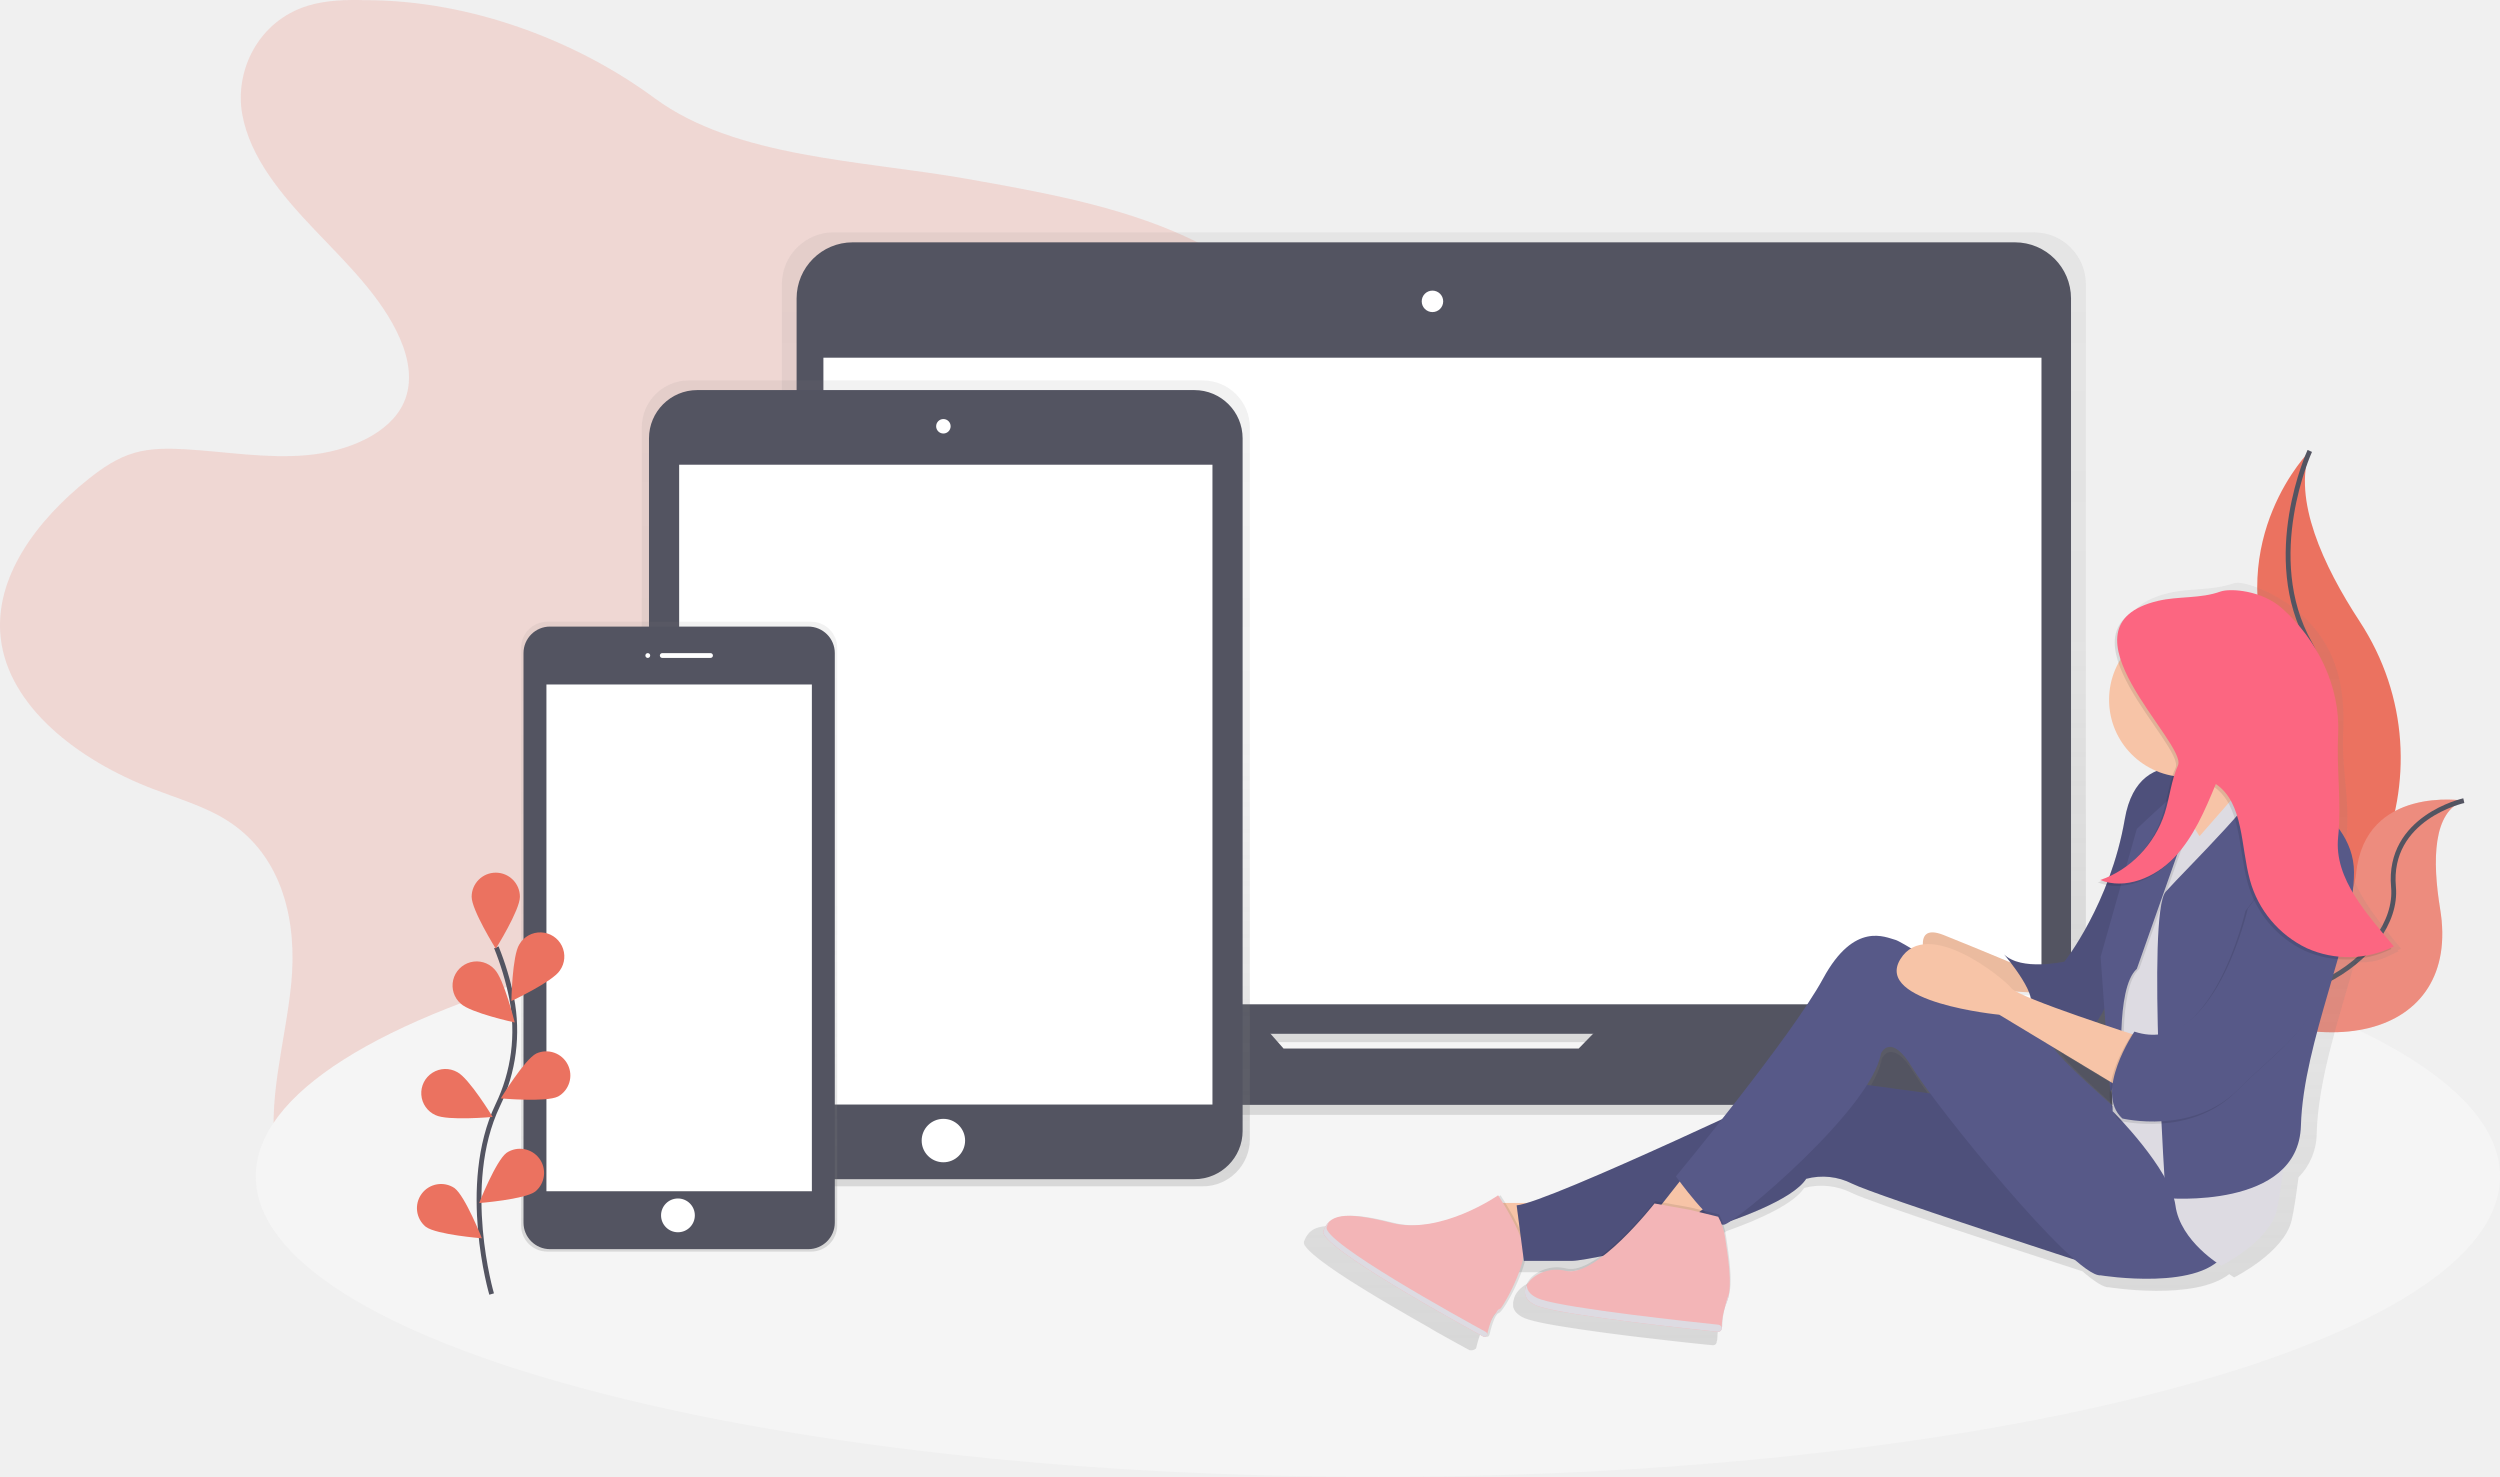
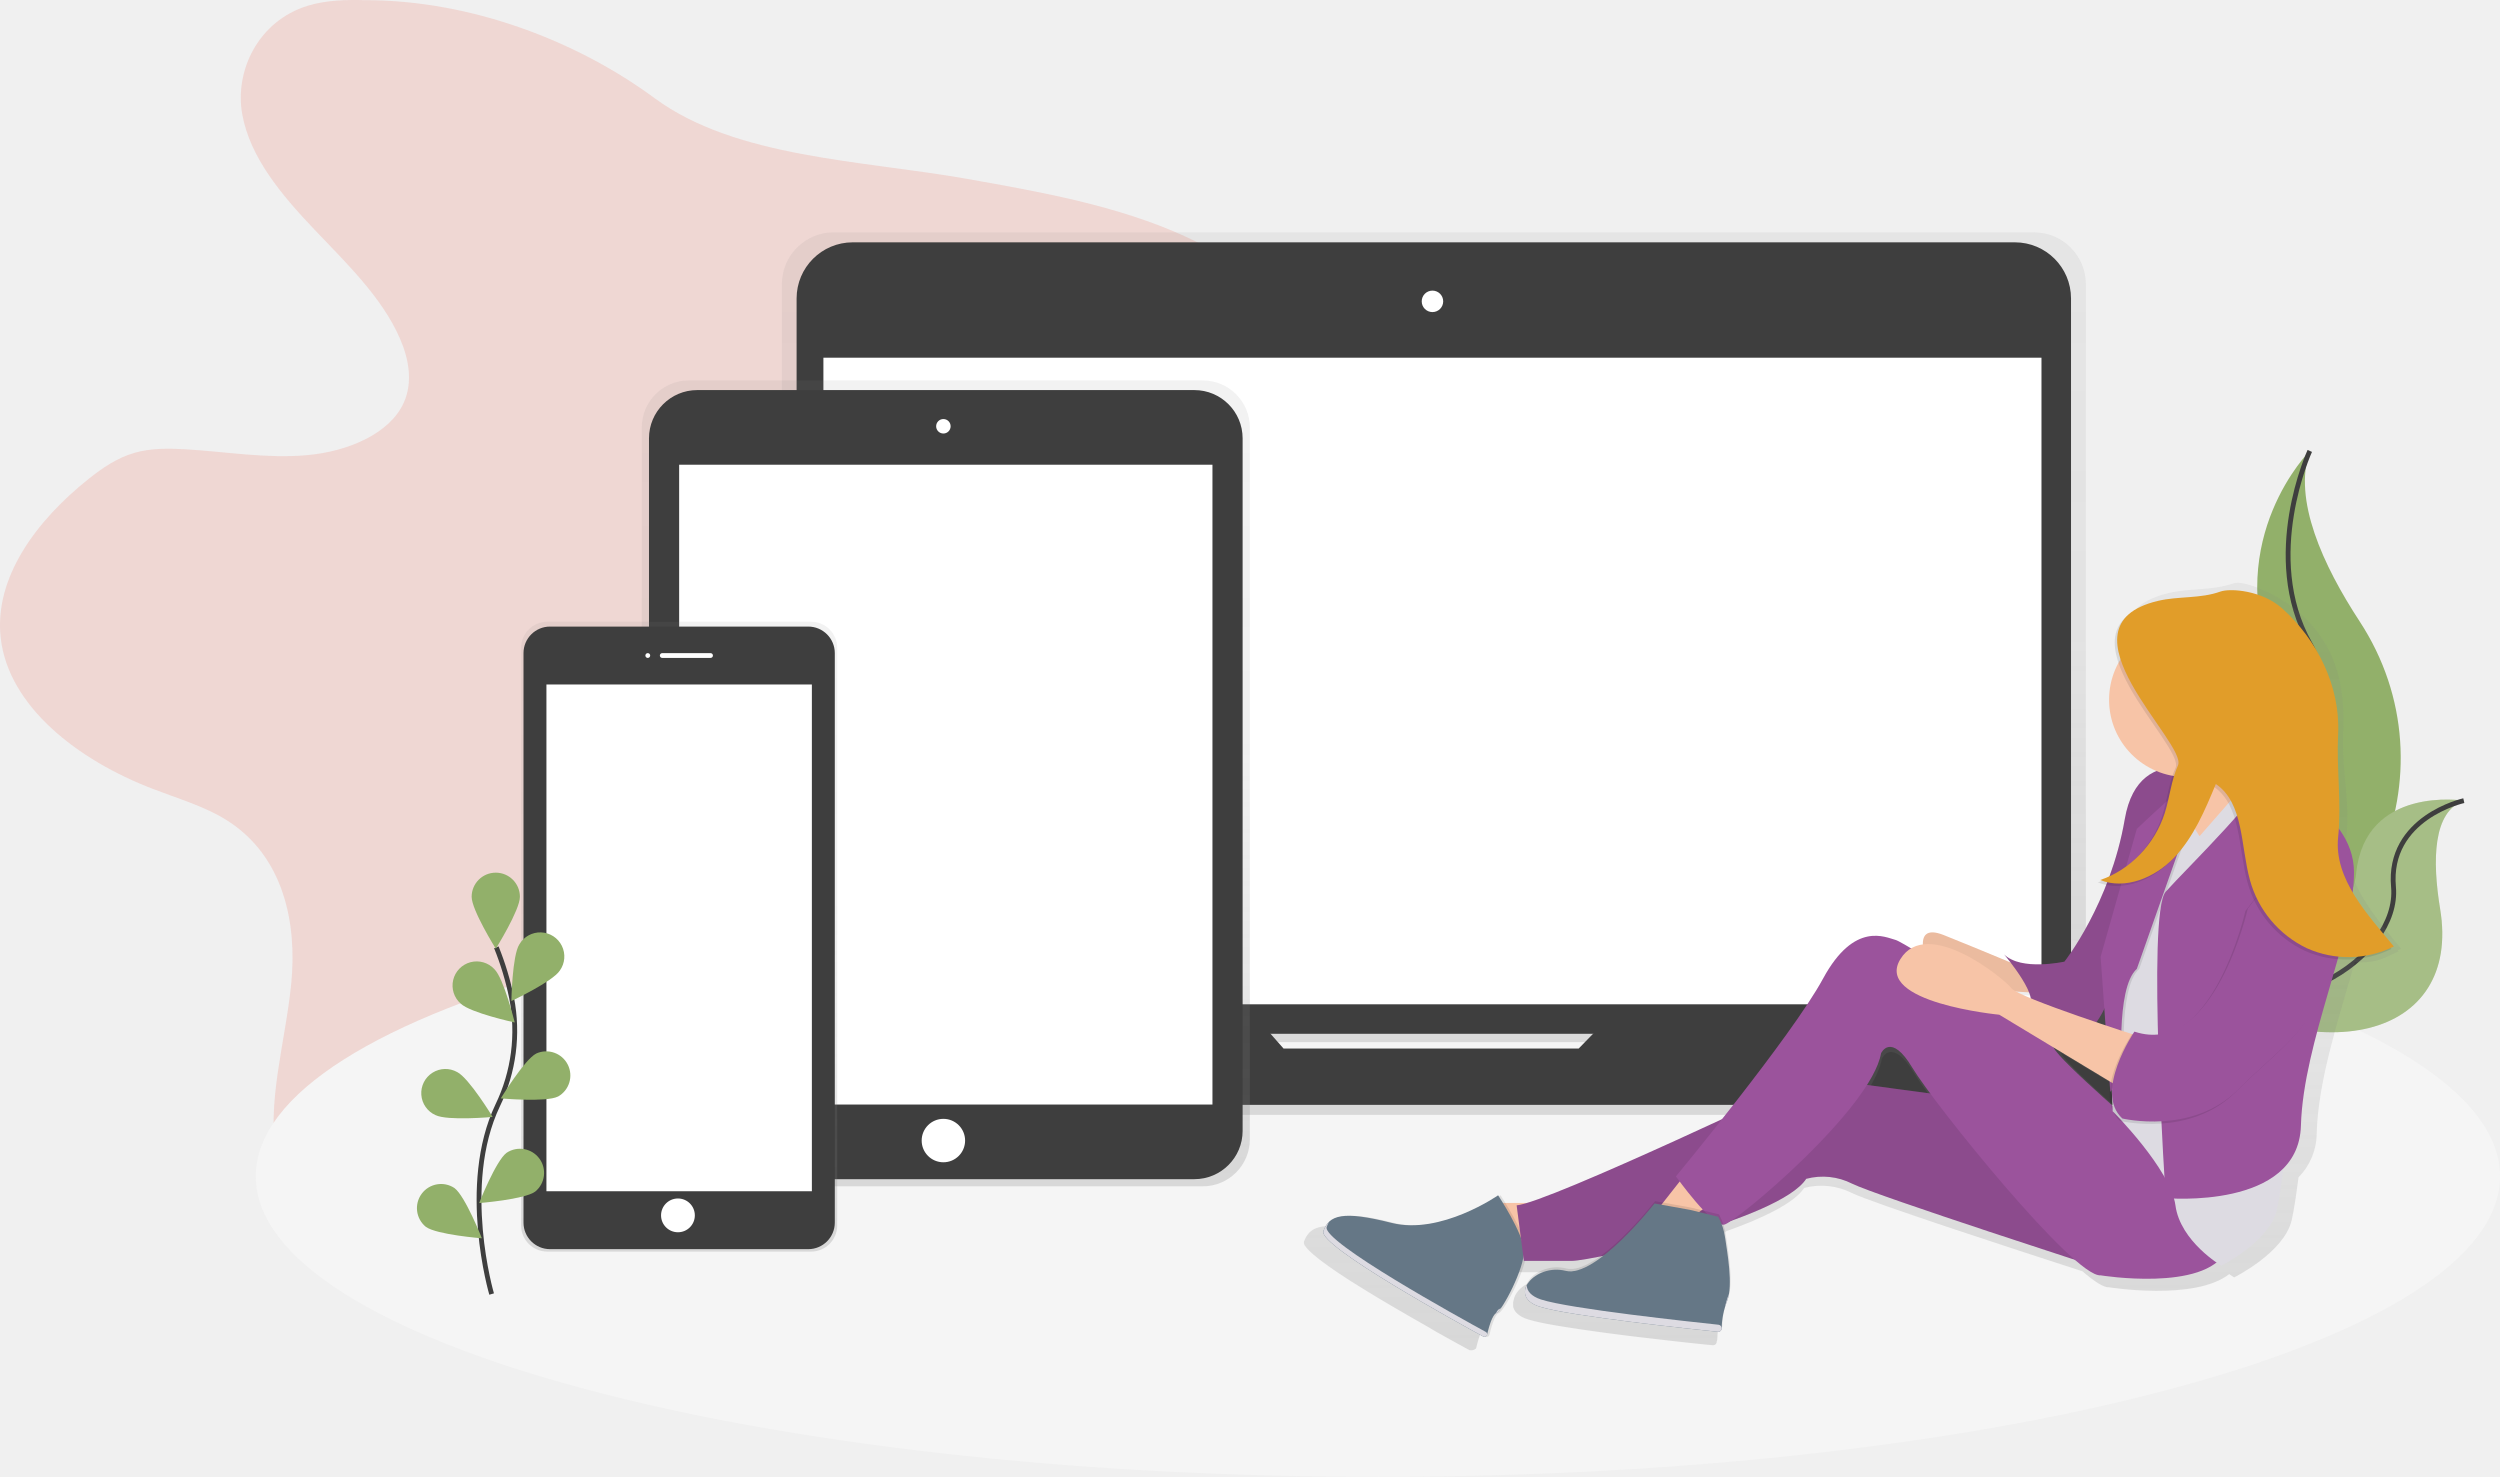
<svg xmlns="http://www.w3.org/2000/svg" xmlns:xlink="http://www.w3.org/1999/xlink" id="0315a8ac-3017-4957-93c4-92e478eebb20" data-name="Layer 1" width="1036" height="612" viewBox="0 0 1036 612">
  <defs>
    <linearGradient id="deacd444-d5db-4c24-9492-02e57292be3c" x1="675.05" y1="606.02" x2="675.05" y2="240.27" gradientUnits="userSpaceOnUse">
      <stop offset="0" stop-color="gray" stop-opacity="0.25" />
      <stop offset="0.54" stop-color="gray" stop-opacity="0.12" />
      <stop offset="1" stop-color="gray" stop-opacity="0.1" />
    </linearGradient>
    <linearGradient id="a1de9c2c-a914-4f57-a703-6b671b828453" x1="473.94" y1="635.65" x2="473.94" y2="301.65" xlink:href="#deacd444-d5db-4c24-9492-02e57292be3c" />
    <linearGradient id="33ead0d0-8f65-4117-bca2-44ecb419ecb0" x1="363.44" y1="662.65" x2="363.44" y2="401.65" xlink:href="#deacd444-d5db-4c24-9492-02e57292be3c" />
    <linearGradient id="9a5964b5-9011-4675-8f60-8033350848c0" x1="849.68" y1="703.66" x2="849.68" y2="385.5" xlink:href="#deacd444-d5db-4c24-9492-02e57292be3c" />
  </defs>
  <path d="M233.4,144.07c-8.06-.23-16.32,0-23.88,2.32-20.57,6.32-30.32,27-27.15,44.87s16.21,33.44,29.74,47.67,28.19,28.3,35.61,45.31c3.7,8.49,5.43,18,1.67,26.48-5.8,13.07-23.29,20.37-40.08,21.89s-33.65-1.44-50.5-2.43c-7.07-.41-14.34-.46-21,1.45-7.31,2.08-13.4,6.33-19,10.76-21.85,17.38-39.34,41.09-36.51,66,3.2,28.23,31.74,50.54,63,62.51,10.35,4,21.3,7.18,30.41,12.84,24,14.93,29.39,42.93,27,67.64s-10.53,49.45-6,73.94c5.33,28.49,28.92,54.23,60.74,66.25,28.35,10.71,63.83,10,89-5.11,12.27-7.38,21.55-17.63,29.62-28.23a227.74,227.74,0,0,0,29.45-51c3.51-8.49,6.81-17.62,15-23.52,5-3.63,11.48-5.66,17.89-7.24,19.32-4.76,39.67-6.06,59.17-10.3S536.7,554,547.3,539.9c15-20,8-45.62,8.07-69.14.12-53.66,39.11-101.69,53.5-154,4.7-17.09,6.45-36-4.05-51.25-7.13-10.35-19.16-17.82-31.8-23.59-27.81-12.69-59.42-18.34-90.51-23.84-43.21-7.64-95.68-8.63-129.17-33.35C321.2,161,277.23,144.07,233.4,144.07Z" transform="translate(-82 -144)" fill="#eb7260" opacity="0.2" />
  <ellipse cx="571" cy="487.48" rx="465" ry="124.52" fill="#f5f5f5" />
-   <path d="M1039.18,330.86s-35.83,35.83-15.6,89S988.9,561.45,988.9,561.45s.59-.09,1.68-.28c73.59-13,110.16-97.16,69.24-159.69C1044.61,378.24,1032.12,351,1039.18,330.86Z" transform="translate(-82 -144)" fill="#eb7260" />
-   <path d="M1039.18,330.86s-20.23,43.92,0,79.75S1042.65,547,988.9,561.45" transform="translate(-82 -144)" fill="none" stroke="#535461" stroke-miterlimit="10" stroke-width="2" />
-   <path d="M1103,475.79s-40.89-6.51-44.61,30.13-78.62,41.72-78.62,41.72l1.4.93c61.84,40.59,121,25.86,112-28C1089.9,500.49,1090.17,480.36,1103,475.79Z" transform="translate(-82 -144)" fill="#eb7260" />
+   <path d="M1039.18,330.86s-35.83,35.83-15.6,89S988.9,561.45,988.9,561.45s.59-.09,1.68-.28c73.59-13,110.16-97.16,69.24-159.69C1044.61,378.24,1032.12,351,1039.18,330.86Z" transform="translate(-82 -144)" fill="#92b06a" />
+   <path d="M1039.18,330.86s-20.23,43.92,0,79.75S1042.65,547,988.9,561.45" transform="translate(-82 -144)" fill="none" stroke="#3e3e3e" stroke-miterlimit="10" stroke-width="2" />
+   <path d="M1103,475.79s-40.89-6.51-44.61,30.13-78.62,41.72-78.62,41.72l1.4.93c61.84,40.59,121,25.86,112-28C1089.9,500.49,1090.17,480.36,1103,475.79Z" transform="translate(-82 -144)" fill="#92b06a" />
  <path d="M1103,475.79s-40.89-6.51-44.61,30.13-78.62,41.72-78.62,41.72l1.4.93c61.84,40.59,121,25.86,112-28C1089.9,500.49,1090.17,480.36,1103,475.79Z" transform="translate(-82 -144)" fill="#f5f5f5" opacity="0.2" />
-   <path d="M1103,475.79s-31.74,7-29.13,35.82-47.13,63.45-94.1,36" transform="translate(-82 -144)" fill="none" stroke="#535461" stroke-miterlimit="10" stroke-width="2" />
+   <path d="M1103,475.79s-31.74,7-29.13,35.82-47.13,63.45-94.1,36" transform="translate(-82 -144)" fill="none" stroke="#3e3e3e" stroke-miterlimit="10" stroke-width="2" />
  <path d="M1008.37,563.92H944.13a21.42,21.42,0,0,0,2.24-9.57V261.79a21.51,21.51,0,0,0-21.51-21.51H427.52A21.51,21.51,0,0,0,406,261.79V554.36a21.42,21.42,0,0,0,2.24,9.57H341.73a5.69,5.69,0,0,0-5.69,5.69v4.59A31.82,31.82,0,0,0,367.86,606H982.24a31.82,31.82,0,0,0,31.82-31.82v-4.59A5.69,5.69,0,0,0,1008.37,563.92Zm-395.89,18.2L607,575.87H743.72l-6.1,6.26Z" transform="translate(-82 -144)" fill="url(#deacd444-d5db-4c24-9492-02e57292be3c)" />
-   <rect x="330.11" y="100.42" width="528.12" height="327.99" rx="23.26" ry="23.26" fill="#535461" />
+   <rect x="330.11" y="100.42" width="528.12" height="327.99" rx="23.26" ry="23.26" fill="#3e3e3e" />
  <rect x="341.22" y="148.23" width="504.77" height="267.95" fill="#fff" />
  <circle cx="593.61" cy="124.88" r="4.45" fill="#fff" />
-   <path d="M753.55,560.73,736.2,578.52H613.9l-15.67-17.79H349.29a5.56,5.56,0,0,0-5.56,5.56v4.48a31.1,31.1,0,0,0,31.1,31.1H975.28a31.1,31.1,0,0,0,31.1-31.1v-4.48a5.56,5.56,0,0,0-5.56-5.56Z" transform="translate(-82 -144)" fill="#535461" />
+   <path d="M753.55,560.73,736.2,578.52H613.9l-15.67-17.79H349.29a5.56,5.56,0,0,0-5.56,5.56v4.48a31.1,31.1,0,0,0,31.1,31.1H975.28a31.1,31.1,0,0,0,31.1-31.1v-4.48a5.56,5.56,0,0,0-5.56-5.56Z" transform="translate(-82 -144)" fill="#3e3e3e" />
  <path d="M580.41,301.65H367.48a19.51,19.51,0,0,0-19.53,19.48v295a19.51,19.51,0,0,0,19.53,19.48H580.41a19.51,19.51,0,0,0,19.53-19.48v-295A19.51,19.51,0,0,0,580.41,301.65Z" transform="translate(-82 -144)" fill="url(#a1de9c2c-a914-4f57-a703-6b671b828453)" />
-   <rect x="268.94" y="161.65" width="246" height="327" rx="20" ry="20" fill="#535461" />
+   <rect x="268.94" y="161.65" width="246" height="327" rx="20" ry="20" fill="#3e3e3e" />
  <rect x="281.44" y="192.58" width="221" height="265.14" fill="#fff" />
  <circle cx="390.94" cy="176.65" r="3" fill="#fff" />
  <circle cx="390.94" cy="472.65" r="9" fill="#fff" />
  <path d="M418.11,401.65H308.78a10.81,10.81,0,0,0-10.83,10.79V651.86a10.81,10.81,0,0,0,10.83,10.79H418.11a10.81,10.81,0,0,0,10.83-10.79V412.44A10.81,10.81,0,0,0,418.11,401.65Z" transform="translate(-82 -144)" fill="url(#33ead0d0-8f65-4117-bca2-44ecb419ecb0)" />
-   <rect x="216.94" y="259.65" width="129" height="258" rx="11" ry="11" fill="#535461" />
+   <rect x="216.94" y="259.65" width="129" height="258" rx="11" ry="11" fill="#3e3e3e" />
  <rect x="226.44" y="283.65" width="110" height="210" fill="#fff" />
  <circle cx="268.44" cy="271.65" r="1" fill="#fff" />
  <rect x="273.44" y="270.65" width="22" height="2" rx="1" ry="1" fill="#fff" />
  <circle cx="280.94" cy="503.65" r="7" fill="#fff" />
-   <path d="M285.73,680.25s-13.26-45,2.49-78.14A71.09,71.09,0,0,0,294,557.5a119.57,119.57,0,0,0-6.31-20.93" transform="translate(-82 -144)" fill="none" stroke="#535461" stroke-miterlimit="10" stroke-width="2" />
-   <path d="M297.45,515.63c0,5.52-10,21.51-10,21.51s-10-16-10-21.51a10,10,0,0,1,20,0Z" transform="translate(-82 -144)" fill="#eb7260" />
-   <path d="M314,546.19c-3,4.63-20.08,12.63-20.08,12.63s.31-18.86,3.31-23.49A10,10,0,1,1,314,546.19Z" transform="translate(-82 -144)" fill="#eb7260" />
-   <path d="M313.24,598.4c-4.93,2.48-23.71.77-23.71.77s9.79-16.12,14.71-18.6a10,10,0,0,1,9,17.84Z" transform="translate(-82 -144)" fill="#eb7260" />
-   <path d="M303.8,637.79c-4.44,3.28-23.24,4.76-23.24,4.76s6.92-17.54,11.36-20.82a10,10,0,0,1,11.88,16.06Z" transform="translate(-82 -144)" fill="#eb7260" />
-   <path d="M272.91,559.89c4,3.84,22.39,7.83,22.39,7.83s-4.51-18.31-8.47-22.15a10,10,0,1,0-13.92,14.33Z" transform="translate(-82 -144)" fill="#eb7260" />
-   <path d="M262.45,606.09c4.93,2.48,23.71.77,23.71.77s-9.79-16.12-14.71-18.6a10,10,0,1,0-9,17.84Z" transform="translate(-82 -144)" fill="#eb7260" />
-   <path d="M258.45,652.39c4.44,3.28,23.24,4.76,23.24,4.76s-6.92-17.54-11.36-20.82a10,10,0,0,0-11.88,16.06Z" transform="translate(-82 -144)" fill="#eb7260" />
+   <path d="M285.73,680.25s-13.26-45,2.49-78.14A71.09,71.09,0,0,0,294,557.5a119.57,119.57,0,0,0-6.31-20.93" transform="translate(-82 -144)" fill="none" stroke="#3e3e3e" stroke-miterlimit="10" stroke-width="2" />
+   <path d="M297.45,515.63c0,5.52-10,21.51-10,21.51s-10-16-10-21.51a10,10,0,0,1,20,0Z" transform="translate(-82 -144)" fill="#92b06a" />
+   <path d="M314,546.19c-3,4.63-20.08,12.63-20.08,12.63s.31-18.86,3.31-23.49A10,10,0,1,1,314,546.19Z" transform="translate(-82 -144)" fill="#92b06a" />
+   <path d="M313.24,598.4c-4.93,2.48-23.71.77-23.71.77s9.79-16.12,14.71-18.6a10,10,0,0,1,9,17.84Z" transform="translate(-82 -144)" fill="#92b06a" />
+   <path d="M303.8,637.79c-4.44,3.28-23.24,4.76-23.24,4.76s6.92-17.54,11.36-20.82a10,10,0,0,1,11.88,16.06Z" transform="translate(-82 -144)" fill="#92b06a" />
+   <path d="M272.91,559.89c4,3.84,22.39,7.83,22.39,7.83s-4.51-18.31-8.47-22.15a10,10,0,1,0-13.92,14.33Z" transform="translate(-82 -144)" fill="#92b06a" />
+   <path d="M262.45,606.09c4.93,2.48,23.71.77,23.71.77s-9.79-16.12-14.71-18.6a10,10,0,1,0-9,17.84Z" transform="translate(-82 -144)" fill="#92b06a" />
+   <path d="M258.45,652.39c4.44,3.28,23.24,4.76,23.24,4.76s-6.92-17.54-11.36-20.82a10,10,0,0,0-11.88,16.06Z" transform="translate(-82 -144)" fill="#92b06a" />
  <path d="M1077,537.1c-11.07-13.43-24.48-28.86-22.6-46.73,1.52-14.47-2.12-27.85-1.4-42.37,1-20.63-3.14-36.78-18-50-8.68-7.73-23.19-13.8-27.51-12.25-8.56,3.06-17.9,1.89-26.71,4-6.69,1.56-11.14,4-13.9,7-5.55,5-5.64,12-3.11,19.45A32.85,32.85,0,0,0,980,462.28c-6.17,2.58-11.5,8.52-13.58,20.58a140.68,140.68,0,0,1-6.53,24.31,39.51,39.51,0,0,1-4,1.61c.3.12.61.2.91.31-.65.25-1.29.5-2,.72a21.21,21.21,0,0,0,3.65,1.06c-8,20.21-18,32.73-18,32.73s-18.65,4.12-25.9-3.09c0,0,1.18,1.38,2.78,3.45-7.09-2.94-18.73-7.74-28.68-11.69-7.22-2.87-9.07,0-9,4a13.32,13.32,0,0,0-5,1.68,48.67,48.67,0,0,0-6.69-3.6c-4.14-1-17.61-8.24-31.08,16.47-7.84,14.37-27.94,40.6-43.39,60-30.05,13.82-69.17,31.32-83.71,35.72h-9.32c-1.22-2-2.07-3.26-2.07-3.26l-.72.48-.31-.48s-18.3,12.67-36.88,12.77a35,35,0,0,1-7.84-1c-8.54-2.15-14.56-3.11-18.86-3-5.09-.09-8,1.12-9.76,3.4h0a8.94,8.94,0,0,0-.65.94v0a11.05,11.05,0,0,0-.54,1l0,0c-.16.36-.32.74-.46,1.13a2.32,2.32,0,0,0,.58,1.95,10.42,10.42,0,0,0,.81,1l.52.56c2.34,2.42,6.6,5.63,11.9,9.21,1.53,1,3.15,2.1,4.84,3.19l3.21,2,2.87,1.79,1.15.71,1.28.78,2.29,1.39,1.36.82,2.57,1.53,2.08,1.23c5.44,3.21,10.86,6.32,15.75,9.08L677,695.8l.33.18,2.2,1.23,3.8,2.11,2.61,1.44,1.22.67,1.31.72.26.14,2.28,1.24a3.3,3.3,0,0,0,2.66-.72c.66-2.8,2.27-8.8,4-9.26S706.89,680,709,671.24h20.22a89.13,89.13,0,0,0,11.84-1.82c-5.22,3.72-10.39,6.06-14.41,5.06-8.5-2.11-16.55,3.07-17.36,8.18,0,.11-.07.21-.1.32s-.05.21-.07.31-.06.25-.08.38,0,.21,0,.32,0,.25,0,.38,0,.21,0,.31,0,.26,0,.39,0,.2,0,.3.06.27.1.41,0,.18.07.26a5,5,0,0,0,.22.53l.05.13a5.38,5.38,0,0,0,.38.63l.16.21c.1.14.21.28.33.41l.23.23c.12.12.25.24.38.36l.28.23.45.33.33.22.54.32.36.19.68.32.34.15c.36.15.74.29,1.15.42.65.21,1.42.43,2.29.65l.87.21,1.27.29.67.15q1.3.28,2.76.56l1.35.25,1.1.2,2.53.44c1.58.27,3.23.54,5,.8l4.36.66,5.68.81,1.26.17,2,.28,2.93.39,2,.26h0l5.19.66,1.62.2,3.27.4c4.3.52,8.46,1,12.29,1.43l4.43.5,2.24.25,1,.1,2.68.29,1.49.16,1.84.19,2.59.27.28,0,1.66.17h0a1.51,1.51,0,0,0,1.67-1.47v0h0c0-.05,0-.11,0-.17a1.46,1.46,0,0,0,.24-.78,34,34,0,0,1,.93-7.32c.11-.41.24-.83.38-1.25l.16-.48c.18-.51.36-1,.57-1.55a11.12,11.12,0,0,0,.39-1.14c0-.12.07-.24.11-.37s.1-.41.14-.62c2.08-7.11-.43-20.37-1.15-25.58a27.77,27.77,0,0,0-1.14-4.9,2,2,0,0,0,.39,0,11.79,11.79,0,0,0,3-1.63c15.28-5.45,28.16-11.68,32.23-17.92a27.91,27.91,0,0,1,19.68,2.06c7.91,3.93,67.75,23.46,95.61,32.48,5,4.31,8.92,6.83,11.09,6.64,0,0,35.47,5.74,49.73-5.46,1.27.88,2.07,1.35,2.07,1.35s20.72-10.29,23.83-23.68c1-4.34,1.91-10.74,2.84-17.82a25.91,25.91,0,0,0,7.52-18.21c.65-22.48,9.36-48.16,15.82-71,7.84.62,10.87-.86,18.06-4.41l-.32-.41C1076.1,537.52,1076.55,537.32,1077,537.1ZM958.21,570.77l-4-1.33a33,33,0,0,0,3.45-5.74Zm-22.29,9.46,24,14.4.21,2.93a21,21,0,0,0,.2,6.7C949.75,594.86,937.37,583.45,935.91,580.22Zm-9.8-21c-2.62-1.08-4.79-2.06-6.28-2.87,2,.14,3.9.26,5.56.35A12.44,12.44,0,0,1,926.12,559.23Zm-64.28,23.47s4.14-9.26,13.47,6.18c1.45,2.4,4.12,6.22,7.65,10.95L855.8,596.2C859,591.24,861.15,586.63,861.84,582.71Z" transform="translate(-82 -144)" fill="url(#9a5964b5-9011-4675-8f60-8033350848c0)" />
  <path d="M921.5,545.5s-19-8-34-14-6,14-6,14,25,7,25,8,21,2,21,2Z" transform="translate(-82 -144)" fill="#f7c4a7" />
  <path d="M921.5,545.5s-19-8-34-14-6,14-6,14,25,7,25,8,21,2,21,2Z" transform="translate(-82 -144)" opacity="0.05" />
-   <path d="M1002.5,466.5s-34-18-40,17-25,59-25,59-18,4-25-3c0,0,17,20,9,22,0,0,18,13,26,9s14-31,17-38S978.5,464.5,1002.5,466.5Z" transform="translate(-82 -144)" fill="#575988" />
+   <path d="M1002.5,466.5s-34-18-40,17-25,59-25,59-18,4-25-3c0,0,17,20,9,22,0,0,18,13,26,9s14-31,17-38S978.5,464.5,1002.5,466.5Z" transform="translate(-82 -144)" fill="#9b539c" />
  <path d="M1002.5,466.5s-34-18-40,17-25,59-25,59-18,4-25-3c0,0,17,20,9,22,0,0,18,13,26,9s14-31,17-38S978.5,464.5,1002.5,466.5Z" transform="translate(-82 -144)" opacity="0.1" />
  <path d="M983.5,454.5s21,24,22,44,24-21,26-22-20-35-22-46S983.5,454.5,983.5,454.5Z" transform="translate(-82 -144)" fill="#f7c4a7" />
  <polygon points="916 320.75 902.75 332.75 909 358 926 342 924 326 916 320.75" fill="#f7c4a7" />
  <polygon points="639.5 498.5 616.5 498.5 625.5 520.5 647.5 514.5 639.5 498.5" fill="#f7c4a7" />
  <path d="M703.82,639.33S680,655.92,659.65,650.76s-25.88-3.23-28.25,3.43c-2.19,6.13,56.84,38.55,66.25,43.67a1.08,1.08,0,0,0,1.57-.7c.64-2.72,2.19-8.55,3.85-9,2.16-.58,12-19,11.46-26.24S703.82,639.33,703.82,639.33Z" transform="translate(-82 -144)" opacity="0.1" />
-   <path d="M702.82,639.33S679,655.92,658.65,650.76s-25.88-3.23-28.25,3.43c-2.19,6.13,56.84,38.55,66.25,43.67a1.08,1.08,0,0,0,1.57-.7c.64-2.72,2.19-8.55,3.85-9,2.16-.58,12-19,11.46-26.24S702.82,639.33,702.82,639.33Z" transform="translate(-82 -144)" fill="#f3b5b7" />
-   <path d="M899.5,599.5l-67-9s-109,52-122,53l3,23h20c8,0,86-17,97-34a26.78,26.78,0,0,1,19,2c10,5,106,36,106,36Z" transform="translate(-82 -144)" fill="#575988" />
+   <path d="M702.82,639.33S679,655.92,658.65,650.76s-25.88-3.23-28.25,3.43c-2.19,6.13,56.84,38.55,66.25,43.67a1.08,1.08,0,0,0,1.57-.7c.64-2.72,2.19-8.55,3.85-9,2.16-.58,12-19,11.46-26.24S702.82,639.33,702.82,639.33Z" transform="translate(-82 -144)" fill="#657786" />
+   <path d="M899.5,599.5l-67-9s-109,52-122,53l3,23h20c8,0,86-17,97-34a26.78,26.78,0,0,1,19,2c10,5,106,36,106,36Z" transform="translate(-82 -144)" fill="#9b539c" />
  <path d="M899.5,599.5l-67-9s-109,52-122,53l3,23h20c8,0,86-17,97-34a26.78,26.78,0,0,1,19,2c10,5,106,36,106,36Z" transform="translate(-82 -144)" opacity="0.1" />
  <polygon points="698.5 486.5 687.5 500.5 698.5 506.5 714.5 494.5 698.5 486.5" fill="#f7c4a7" />
-   <path d="M971.5,614.5s-36-30.82-38.49-36.41S871.5,534.5,867.5,533.5s-17-8-30,16-61,82-61,82,15,21,20,20,61-48,65-71c0,0,4-9,13,6s67,87,78,86c0,0,43,7,52-10S971.5,614.5,971.5,614.5Z" transform="translate(-82 -144)" fill="#575988" />
+   <path d="M971.5,614.5s-36-30.82-38.49-36.41S871.5,534.5,867.5,533.5s-17-8-30,16-61,82-61,82,15,21,20,20,61-48,65-71c0,0,4-9,13,6s67,87,78,86c0,0,43,7,52-10S971.5,614.5,971.5,614.5Z" transform="translate(-82 -144)" fill="#9b539c" />
  <path d="M992,468s-12.5,5.5-13.5,28.5-23,62-23,62l2,46s24,24,26,39,19,25,19,25,20-10,23-23,5-45,10-57,2-87,2-87l-15-26-8-9-21,24S982,475,992,468Z" transform="translate(-82 -144)" fill="#dddbe2" />
  <path d="M962.5,589.5s-3-36,6-44l18-51S993,470,992,468s-23.5,19.5-23.5,19.5l-15,53,4,56Z" transform="translate(-82 -144)" opacity="0.1" />
-   <path d="M961.5,589.5s-3-36,6-44l18-51s7-25,6-27-24,20-24,20l-15,53,4,56Z" transform="translate(-82 -144)" fill="#575988" />
+   <path d="M961.5,589.5s-3-36,6-44l18-51s7-25,6-27-24,20-24,20l-15,53,4,56Z" transform="translate(-82 -144)" fill="#9b539c" />
  <path d="M968.5,573.5s-50-16-53-20-35-30-46-12,41,23,41,23l53,32Z" transform="translate(-82 -144)" fill="#f7c4a7" />
  <path d="M782.67,644.41l-14.8-2.66S743.63,672.8,731,669.65s-24.25,10.44-10.91,14.8c12.05,3.94,64.09,9.45,74,10.47a1.46,1.46,0,0,0,1.61-1.42A31.84,31.84,0,0,1,798,682.23c2.67-6.55,0-20.62-.74-26a25.83,25.83,0,0,0-2.91-9Z" transform="translate(-82 -144)" opacity="0.1" />
-   <path d="M782.42,645.38l-14.8-2.66s-24.24,31.05-36.85,27.91-24.25,10.44-10.91,14.8c12.05,3.94,64.09,9.45,74,10.47a1.46,1.46,0,0,0,1.61-1.42,31.84,31.84,0,0,1,2.21-11.26c2.67-6.55,0-20.62-.74-26a25.83,25.83,0,0,0-2.91-9Z" transform="translate(-82 -144)" fill="#f3b5b7" />
+   <path d="M782.42,645.38l-14.8-2.66s-24.24,31.05-36.85,27.91-24.25,10.44-10.91,14.8c12.05,3.94,64.09,9.45,74,10.47a1.46,1.46,0,0,0,1.61-1.42,31.84,31.84,0,0,1,2.21-11.26c2.67-6.55,0-20.62-.74-26a25.83,25.83,0,0,0-2.91-9Z" transform="translate(-82 -144)" fill="#657786" />
  <circle cx="909" cy="290" r="32" opacity="0.1" />
  <circle cx="906" cy="290" r="32" fill="#f7c4a7" />
-   <path d="M1019.5,465.5s38,13,38,40-21,70-22,105-56,30-56,30-8-118,0-127S1023.5,469.5,1019.5,465.5Z" transform="translate(-82 -144)" fill="#575988" />
+   <path d="M1019.5,465.5s38,13,38,40-21,70-22,105-56,30-56,30-8-118,0-127S1023.5,469.5,1019.5,465.5Z" transform="translate(-82 -144)" fill="#9b539c" />
  <path d="M1012.5,521.5s-14,62-47,51c0,0-17,25-5,36,0,0,29,7,48-12s33-26,36-49,5-55-5-52S1012.5,521.5,1012.5,521.5Z" transform="translate(-82 -144)" opacity="0.1" />
-   <path d="M1013.5,520.5s-14,62-47,51c0,0-17,25-5,36,0,0,29,7,48-12s33-26,36-49,5-55-5-52S1013.5,520.5,1013.5,520.5Z" transform="translate(-82 -144)" fill="#575988" />
+   <path d="M1013.5,520.5s-14,62-47,51c0,0-17,25-5,36,0,0,29,7,48-12s33-26,36-49,5-55-5-52S1013.5,520.5,1013.5,520.5Z" transform="translate(-82 -144)" fill="#9b539c" />
  <path d="M798.54,680c0,.09-.06.2-.09.28a29.28,29.28,0,0,0-1.57,5.29c.24-.78.52-1.58.84-2.38A14.52,14.52,0,0,0,798.54,680Z" transform="translate(-82 -144)" fill="#dddbe2" />
  <path d="M720.59,682.51c-4.12-1.35-5.85-3.57-5.92-5.91-1.7,3.26-.63,6.92,5.19,8.82,12.05,3.94,64.1,9.45,74,10.47a1.46,1.46,0,0,0,1.61-1.43v0a1.47,1.47,0,0,0-1.31-1.49C783.3,691.81,732.48,686.39,720.59,682.51Z" transform="translate(-82 -144)" fill="#dddbe2" />
  <path d="M631.78,652.43a12.32,12.32,0,0,1,1-2.12,9.75,9.75,0,0,0-2.35,3.88c-2.19,6.13,56.84,38.55,66.25,43.67a1.08,1.08,0,0,0,1.57-.71v0a1.08,1.08,0,0,0-.53-1.2C687.32,690.26,629.62,658.49,631.78,652.43Z" transform="translate(-82 -144)" fill="#dddbe2" />
  <path d="M703.44,686.41c-.53.14-1.05.85-1.54,1.82l.16-.06c.44-.12,1.19-1,2.1-2.3A1.94,1.94,0,0,1,703.44,686.41Z" transform="translate(-82 -144)" fill="#dddbe2" />
  <path d="M983.56,462.17c-2.82,6.22-3.41,13.23-5.48,19.75-4.11,12.93-14.42,23.63-26.77,27.76,10.39,4.14,22.65-.92,30.68-9.32s12.74-19.58,17.25-30.46c11.66,7.84,10.24,25.86,14.16,39.89a44.24,44.24,0,0,0,23.55,28.15,42.17,42.17,0,0,0,36.07-.73c-10.69-13-25.91-30.93-24.1-48.29,1.47-14.06-8.62-24.8-7.93-38.91,1-20-6.66-30.16-21-43-8.38-7.51,4.81-18.1-6-15-4.25,1.22-8.73-3.33-12.9-1.83-8.26,3-17.28,1.84-25.78,3.84C931.13,404.4,987.68,453.09,983.56,462.17Z" transform="translate(-82 -144)" opacity="0.1" />
-   <path d="M984.56,461.17c-2.82,6.22-3.41,13.23-5.48,19.75-4.11,12.93-14.42,23.63-26.77,27.76,10.39,4.14,22.65-.92,30.68-9.32s12.74-19.58,17.25-30.46c11.66,7.84,10.24,25.86,14.16,39.89a44.24,44.24,0,0,0,23.55,28.15,42.17,42.17,0,0,0,36.07-.73c-10.69-13-24.91-27.93-23.1-45.29,1.47-14.06-.72-28.51,0-42.61,1-20-8.81-39.32-23.16-52.16-8.38-7.51-21.47-8.47-25.65-7-8.26,3-17.28,1.84-25.78,3.84C932.13,403.4,988.68,452.09,984.56,461.17Z" transform="translate(-82 -144)" fill="#fc6681" />
+   <path d="M984.56,461.17c-2.82,6.22-3.41,13.23-5.48,19.75-4.11,12.93-14.42,23.63-26.77,27.76,10.39,4.14,22.65-.92,30.68-9.32s12.74-19.58,17.25-30.46c11.66,7.84,10.24,25.86,14.16,39.89a44.24,44.24,0,0,0,23.55,28.15,42.17,42.17,0,0,0,36.07-.73c-10.69-13-24.91-27.93-23.1-45.29,1.47-14.06-.72-28.51,0-42.61,1-20-8.81-39.32-23.16-52.16-8.38-7.51-21.47-8.47-25.65-7-8.26,3-17.28,1.84-25.78,3.84C932.13,403.4,988.68,452.09,984.56,461.17Z" transform="translate(-82 -144)" fill="#e19d29" />
</svg>
